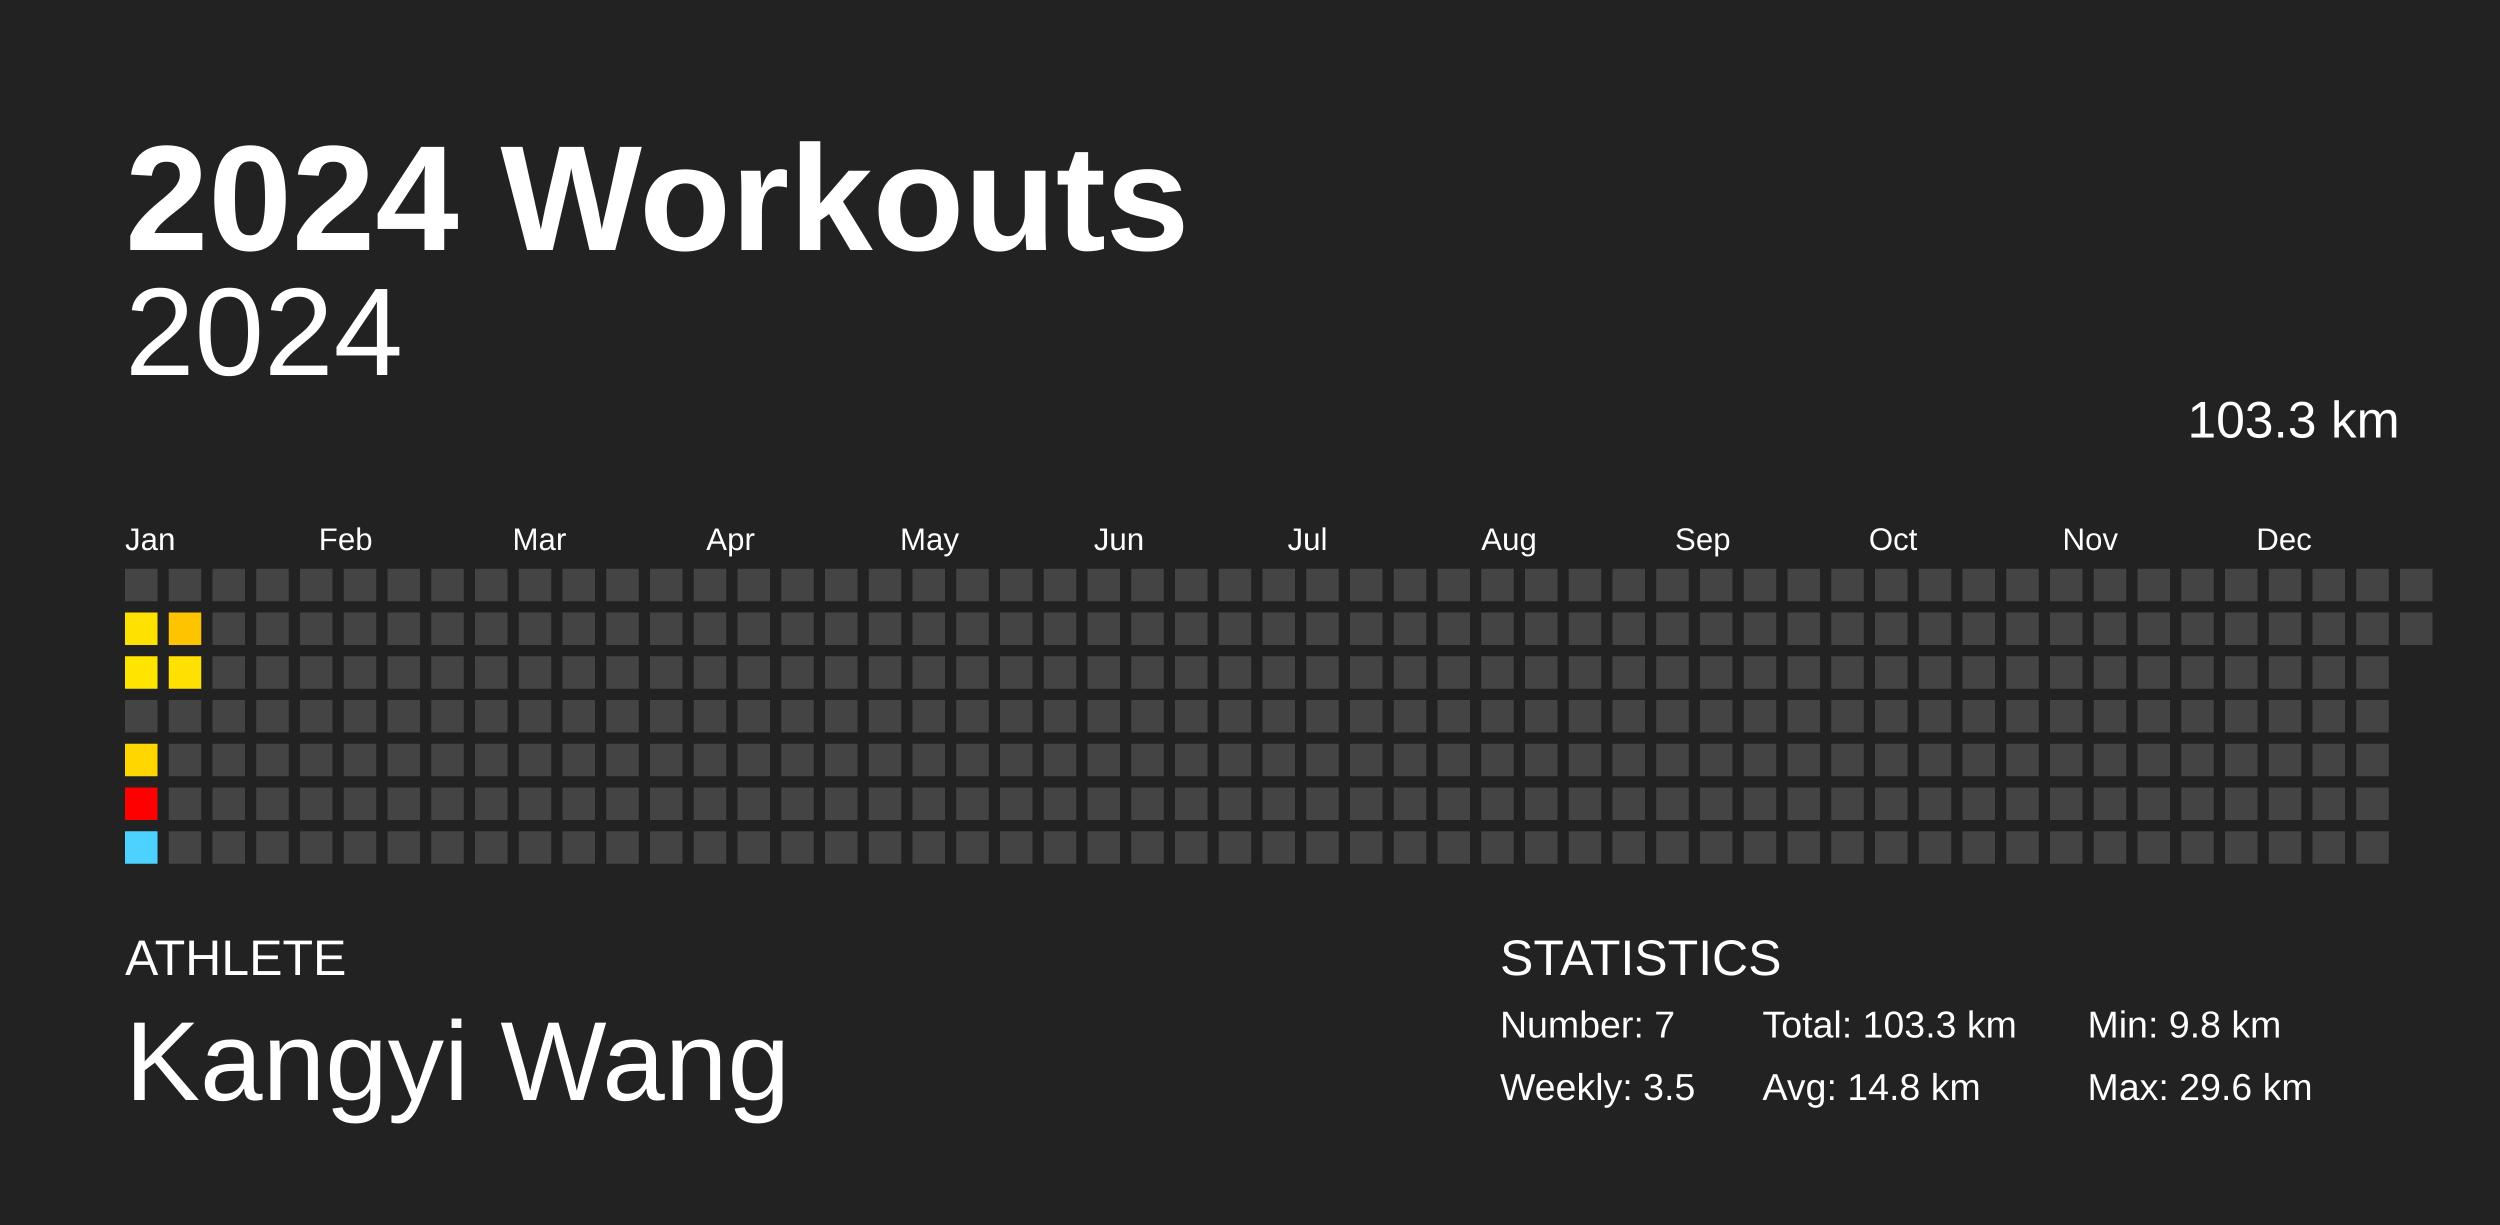
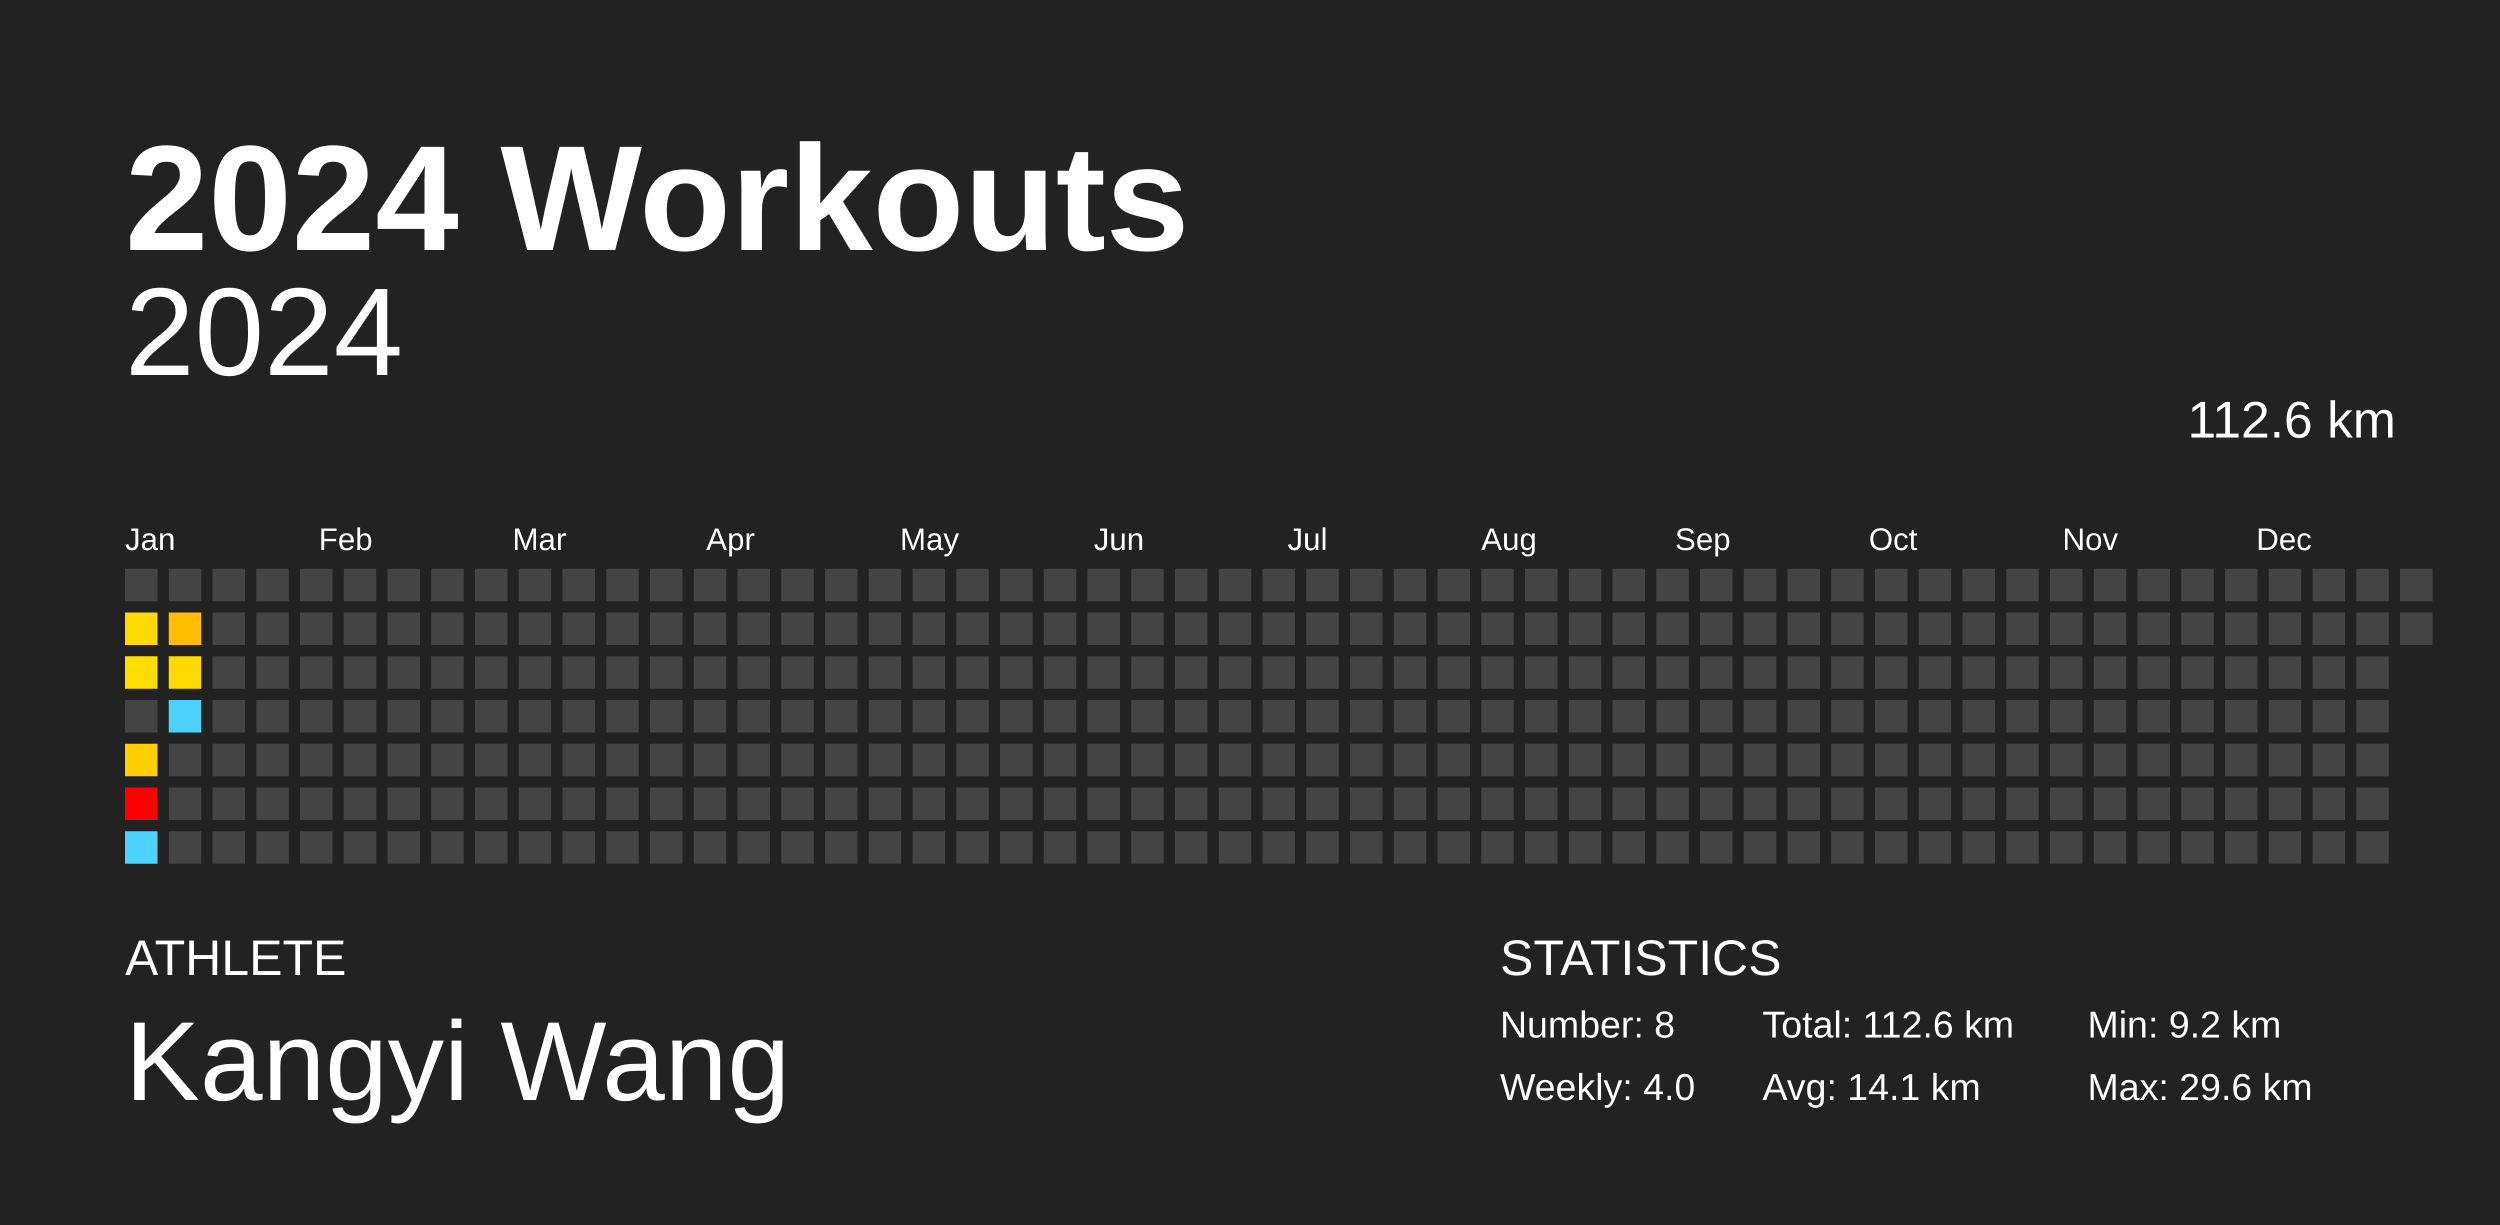
<svg xmlns="http://www.w3.org/2000/svg" baseProfile="full" height="98mm" version="1.1" viewBox="0,0,200,98" width="200mm">
  <defs />
  <rect fill="#222222" height="98" width="200" x="0" y="0" />
  <text fill="#FFFFFF" style="font-size:12px; font-family:Arial; font-weight:bold;" x="10" y="20">2024 Workouts</text>
  <text fill="#FFFFFF" style="font-size:4px; font-family:Arial" x="10" y="78">ATHLETE</text>
  <text fill="#FFFFFF" style="font-size:9px; font-family:Arial" x="10" y="88">Kangyi Wang</text>
  <text fill="#FFFFFF" style="font-size:4px; font-family:Arial" x="120" y="78">STATISTICS</text>
-   <text fill="#FFFFFF" style="font-size:3px; font-family:Arial" x="120" y="83">Number: 7</text>
-   <text fill="#FFFFFF" style="font-size:3px; font-family:Arial" x="120" y="88">Weekly: 3.5</text>
-   <text fill="#FFFFFF" style="font-size:3px; font-family:Arial" x="141" y="83">Total: 103.3 km</text>
-   <text fill="#FFFFFF" style="font-size:3px; font-family:Arial" x="141" y="88">Avg: 14.8 km</text>
-   <text fill="#FFFFFF" style="font-size:3px; font-family:Arial" x="167" y="83">Min: 9.8 km</text>
+   <text fill="#FFFFFF" style="font-size:3px; font-family:Arial" x="120" y="83">Number: 8</text>
+   <text fill="#FFFFFF" style="font-size:3px; font-family:Arial" x="120" y="88">Weekly: 4.0</text>
+   <text fill="#FFFFFF" style="font-size:3px; font-family:Arial" x="141" y="83">Total: 112.6 km</text>
+   <text fill="#FFFFFF" style="font-size:3px; font-family:Arial" x="141" y="88">Avg: 14.1 km</text>
+   <text fill="#FFFFFF" style="font-size:3px; font-family:Arial" x="167" y="83">Min: 9.2 km</text>
  <text fill="#FFFFFF" style="font-size:3px; font-family:Arial" x="167" y="88">Max: 29.6 km</text>
  <text alignment-baseline="hanging" fill="#FFFFFF" style="font-size:10.0px; font-family:Arial;" x="10" y="30">2024</text>
-   <text alignment-baseline="hanging" fill="#FFFFFF" style="font-size:4.125px; font-family:Arial;" x="175" y="35">103.3 km</text>
+   <text alignment-baseline="hanging" fill="#FFFFFF" style="font-size:4.125px; font-family:Arial;" x="175" y="35">112.6 km</text>
  <text fill="#FFFFFF" style="font-size:2.5px; font-family:Arial" x="10.0" y="44">Jan</text>
  <text fill="#FFFFFF" style="font-size:2.5px; font-family:Arial" x="25.5" y="44">Feb</text>
  <text fill="#FFFFFF" style="font-size:2.5px; font-family:Arial" x="41.0" y="44">Mar</text>
  <text fill="#FFFFFF" style="font-size:2.5px; font-family:Arial" x="56.5" y="44">Apr</text>
  <text fill="#FFFFFF" style="font-size:2.5px; font-family:Arial" x="72.0" y="44">May</text>
  <text fill="#FFFFFF" style="font-size:2.5px; font-family:Arial" x="87.5" y="44">Jun</text>
  <text fill="#FFFFFF" style="font-size:2.5px; font-family:Arial" x="103.0" y="44">Jul</text>
  <text fill="#FFFFFF" style="font-size:2.5px; font-family:Arial" x="118.5" y="44">Aug</text>
  <text fill="#FFFFFF" style="font-size:2.5px; font-family:Arial" x="134.0" y="44">Sep</text>
  <text fill="#FFFFFF" style="font-size:2.5px; font-family:Arial" x="149.5" y="44">Oct</text>
  <text fill="#FFFFFF" style="font-size:2.5px; font-family:Arial" x="165.0" y="44">Nov</text>
  <text fill="#FFFFFF" style="font-size:2.5px; font-family:Arial" x="180.5" y="44">Dec</text>
  <rect fill="#444444" height="2.6" width="2.6" x="10.0" y="45.5" />
-   <rect fill="#ffe100" height="2.6" width="2.6" x="10.0" y="49.0" />
-   <rect fill="#ffe400" height="2.6" width="2.6" x="10.0" y="52.5" />
+   <rect fill="#ffda00" height="2.6" width="2.6" x="10.0" y="49.0" />
+   <rect fill="#ffdd00" height="2.6" width="2.6" x="10.0" y="52.5" />
  <rect fill="#444444" height="2.6" width="2.6" x="10.0" y="56.0" />
-   <rect fill="#ffd600" height="2.6" width="2.6" x="10.0" y="59.5" />
+   <rect fill="#ffcf00" height="2.6" width="2.6" x="10.0" y="59.5" />
  <rect fill="red" height="2.6" width="2.6" x="10.0" y="63.0" />
  <rect fill="#4dd2ff" height="2.6" width="2.6" x="10.0" y="66.5" />
  <rect fill="#444444" height="2.6" width="2.6" x="13.5" y="45.5" />
-   <rect fill="#ffc400" height="2.6" width="2.6" x="13.5" y="49.0" />
-   <rect fill="#ffe000" height="2.6" width="2.6" x="13.5" y="52.5" />
-   <rect fill="#444444" height="2.6" width="2.6" x="13.5" y="56.0" />
+   <rect fill="#ffbe00" height="2.6" width="2.6" x="13.5" y="49.0" />
+   <rect fill="#ffda00" height="2.6" width="2.6" x="13.5" y="52.5" />
+   <rect fill="#4dd2ff" height="2.6" width="2.6" x="13.5" y="56.0" />
  <rect fill="#444444" height="2.6" width="2.6" x="13.5" y="59.5" />
  <rect fill="#444444" height="2.6" width="2.6" x="13.5" y="63.0" />
  <rect fill="#444444" height="2.6" width="2.6" x="13.5" y="66.5" />
  <rect fill="#444444" height="2.6" width="2.6" x="17.0" y="45.5" />
  <rect fill="#444444" height="2.6" width="2.6" x="17.0" y="49.0" />
  <rect fill="#444444" height="2.6" width="2.6" x="17.0" y="52.5" />
  <rect fill="#444444" height="2.6" width="2.6" x="17.0" y="56.0" />
  <rect fill="#444444" height="2.6" width="2.6" x="17.0" y="59.5" />
  <rect fill="#444444" height="2.6" width="2.6" x="17.0" y="63.0" />
  <rect fill="#444444" height="2.6" width="2.6" x="17.0" y="66.5" />
  <rect fill="#444444" height="2.6" width="2.6" x="20.5" y="45.5" />
  <rect fill="#444444" height="2.6" width="2.6" x="20.5" y="49.0" />
  <rect fill="#444444" height="2.6" width="2.6" x="20.5" y="52.5" />
  <rect fill="#444444" height="2.6" width="2.6" x="20.5" y="56.0" />
  <rect fill="#444444" height="2.6" width="2.6" x="20.5" y="59.5" />
  <rect fill="#444444" height="2.6" width="2.6" x="20.5" y="63.0" />
  <rect fill="#444444" height="2.6" width="2.6" x="20.5" y="66.5" />
  <rect fill="#444444" height="2.6" width="2.6" x="24.0" y="45.5" />
  <rect fill="#444444" height="2.6" width="2.6" x="24.0" y="49.0" />
  <rect fill="#444444" height="2.6" width="2.6" x="24.0" y="52.5" />
  <rect fill="#444444" height="2.6" width="2.6" x="24.0" y="56.0" />
  <rect fill="#444444" height="2.6" width="2.6" x="24.0" y="59.5" />
  <rect fill="#444444" height="2.6" width="2.6" x="24.0" y="63.0" />
  <rect fill="#444444" height="2.6" width="2.6" x="24.0" y="66.5" />
  <rect fill="#444444" height="2.6" width="2.6" x="27.5" y="45.5" />
  <rect fill="#444444" height="2.6" width="2.6" x="27.5" y="49.0" />
  <rect fill="#444444" height="2.6" width="2.6" x="27.5" y="52.5" />
  <rect fill="#444444" height="2.6" width="2.6" x="27.5" y="56.0" />
  <rect fill="#444444" height="2.6" width="2.6" x="27.5" y="59.5" />
  <rect fill="#444444" height="2.6" width="2.6" x="27.5" y="63.0" />
  <rect fill="#444444" height="2.6" width="2.6" x="27.5" y="66.5" />
  <rect fill="#444444" height="2.6" width="2.6" x="31.0" y="45.5" />
  <rect fill="#444444" height="2.6" width="2.6" x="31.0" y="49.0" />
  <rect fill="#444444" height="2.6" width="2.6" x="31.0" y="52.5" />
  <rect fill="#444444" height="2.6" width="2.6" x="31.0" y="56.0" />
  <rect fill="#444444" height="2.6" width="2.6" x="31.0" y="59.5" />
  <rect fill="#444444" height="2.6" width="2.6" x="31.0" y="63.0" />
  <rect fill="#444444" height="2.6" width="2.6" x="31.0" y="66.5" />
  <rect fill="#444444" height="2.6" width="2.6" x="34.5" y="45.5" />
  <rect fill="#444444" height="2.6" width="2.6" x="34.5" y="49.0" />
  <rect fill="#444444" height="2.6" width="2.6" x="34.5" y="52.5" />
  <rect fill="#444444" height="2.6" width="2.6" x="34.5" y="56.0" />
  <rect fill="#444444" height="2.6" width="2.6" x="34.5" y="59.5" />
  <rect fill="#444444" height="2.6" width="2.6" x="34.5" y="63.0" />
  <rect fill="#444444" height="2.6" width="2.6" x="34.5" y="66.5" />
  <rect fill="#444444" height="2.6" width="2.6" x="38.0" y="45.5" />
  <rect fill="#444444" height="2.6" width="2.6" x="38.0" y="49.0" />
  <rect fill="#444444" height="2.6" width="2.6" x="38.0" y="52.5" />
  <rect fill="#444444" height="2.6" width="2.6" x="38.0" y="56.0" />
  <rect fill="#444444" height="2.6" width="2.6" x="38.0" y="59.5" />
  <rect fill="#444444" height="2.6" width="2.6" x="38.0" y="63.0" />
  <rect fill="#444444" height="2.6" width="2.6" x="38.0" y="66.5" />
  <rect fill="#444444" height="2.6" width="2.6" x="41.5" y="45.5" />
  <rect fill="#444444" height="2.6" width="2.6" x="41.5" y="49.0" />
  <rect fill="#444444" height="2.6" width="2.6" x="41.5" y="52.5" />
  <rect fill="#444444" height="2.6" width="2.6" x="41.5" y="56.0" />
  <rect fill="#444444" height="2.6" width="2.6" x="41.5" y="59.5" />
  <rect fill="#444444" height="2.6" width="2.6" x="41.5" y="63.0" />
  <rect fill="#444444" height="2.6" width="2.6" x="41.5" y="66.5" />
  <rect fill="#444444" height="2.6" width="2.6" x="45.0" y="45.5" />
  <rect fill="#444444" height="2.6" width="2.6" x="45.0" y="49.0" />
  <rect fill="#444444" height="2.6" width="2.6" x="45.0" y="52.5" />
  <rect fill="#444444" height="2.6" width="2.6" x="45.0" y="56.0" />
  <rect fill="#444444" height="2.6" width="2.6" x="45.0" y="59.5" />
  <rect fill="#444444" height="2.6" width="2.6" x="45.0" y="63.0" />
  <rect fill="#444444" height="2.6" width="2.6" x="45.0" y="66.5" />
  <rect fill="#444444" height="2.6" width="2.6" x="48.5" y="45.5" />
  <rect fill="#444444" height="2.6" width="2.6" x="48.5" y="49.0" />
  <rect fill="#444444" height="2.6" width="2.6" x="48.5" y="52.5" />
  <rect fill="#444444" height="2.6" width="2.6" x="48.5" y="56.0" />
  <rect fill="#444444" height="2.6" width="2.6" x="48.5" y="59.5" />
  <rect fill="#444444" height="2.6" width="2.6" x="48.5" y="63.0" />
  <rect fill="#444444" height="2.6" width="2.6" x="48.5" y="66.5" />
  <rect fill="#444444" height="2.6" width="2.6" x="52.0" y="45.5" />
  <rect fill="#444444" height="2.6" width="2.6" x="52.0" y="49.0" />
  <rect fill="#444444" height="2.6" width="2.6" x="52.0" y="52.5" />
  <rect fill="#444444" height="2.6" width="2.6" x="52.0" y="56.0" />
  <rect fill="#444444" height="2.6" width="2.6" x="52.0" y="59.5" />
  <rect fill="#444444" height="2.6" width="2.6" x="52.0" y="63.0" />
  <rect fill="#444444" height="2.6" width="2.6" x="52.0" y="66.5" />
  <rect fill="#444444" height="2.6" width="2.6" x="55.5" y="45.5" />
  <rect fill="#444444" height="2.6" width="2.6" x="55.5" y="49.0" />
  <rect fill="#444444" height="2.6" width="2.6" x="55.5" y="52.5" />
  <rect fill="#444444" height="2.6" width="2.6" x="55.5" y="56.0" />
  <rect fill="#444444" height="2.6" width="2.6" x="55.5" y="59.5" />
  <rect fill="#444444" height="2.6" width="2.6" x="55.5" y="63.0" />
  <rect fill="#444444" height="2.6" width="2.6" x="55.5" y="66.5" />
  <rect fill="#444444" height="2.6" width="2.6" x="59.0" y="45.5" />
  <rect fill="#444444" height="2.6" width="2.6" x="59.0" y="49.0" />
  <rect fill="#444444" height="2.6" width="2.6" x="59.0" y="52.5" />
  <rect fill="#444444" height="2.6" width="2.6" x="59.0" y="56.0" />
  <rect fill="#444444" height="2.6" width="2.6" x="59.0" y="59.5" />
  <rect fill="#444444" height="2.6" width="2.6" x="59.0" y="63.0" />
  <rect fill="#444444" height="2.6" width="2.6" x="59.0" y="66.5" />
  <rect fill="#444444" height="2.6" width="2.6" x="62.5" y="45.5" />
  <rect fill="#444444" height="2.6" width="2.6" x="62.5" y="49.0" />
  <rect fill="#444444" height="2.6" width="2.6" x="62.5" y="52.5" />
  <rect fill="#444444" height="2.6" width="2.6" x="62.5" y="56.0" />
  <rect fill="#444444" height="2.6" width="2.6" x="62.5" y="59.5" />
  <rect fill="#444444" height="2.6" width="2.6" x="62.5" y="63.0" />
  <rect fill="#444444" height="2.6" width="2.6" x="62.5" y="66.5" />
  <rect fill="#444444" height="2.6" width="2.6" x="66.0" y="45.5" />
  <rect fill="#444444" height="2.6" width="2.6" x="66.0" y="49.0" />
  <rect fill="#444444" height="2.6" width="2.6" x="66.0" y="52.5" />
  <rect fill="#444444" height="2.6" width="2.6" x="66.0" y="56.0" />
  <rect fill="#444444" height="2.6" width="2.6" x="66.0" y="59.5" />
  <rect fill="#444444" height="2.6" width="2.6" x="66.0" y="63.0" />
  <rect fill="#444444" height="2.6" width="2.6" x="66.0" y="66.5" />
  <rect fill="#444444" height="2.6" width="2.6" x="69.5" y="45.5" />
  <rect fill="#444444" height="2.6" width="2.6" x="69.5" y="49.0" />
  <rect fill="#444444" height="2.6" width="2.6" x="69.5" y="52.5" />
  <rect fill="#444444" height="2.6" width="2.6" x="69.5" y="56.0" />
  <rect fill="#444444" height="2.6" width="2.6" x="69.5" y="59.5" />
  <rect fill="#444444" height="2.6" width="2.6" x="69.5" y="63.0" />
  <rect fill="#444444" height="2.6" width="2.6" x="69.5" y="66.5" />
  <rect fill="#444444" height="2.6" width="2.6" x="73.0" y="45.5" />
  <rect fill="#444444" height="2.6" width="2.6" x="73.0" y="49.0" />
  <rect fill="#444444" height="2.6" width="2.6" x="73.0" y="52.5" />
  <rect fill="#444444" height="2.6" width="2.6" x="73.0" y="56.0" />
  <rect fill="#444444" height="2.6" width="2.6" x="73.0" y="59.5" />
  <rect fill="#444444" height="2.6" width="2.6" x="73.0" y="63.0" />
  <rect fill="#444444" height="2.6" width="2.6" x="73.0" y="66.5" />
  <rect fill="#444444" height="2.6" width="2.6" x="76.5" y="45.5" />
  <rect fill="#444444" height="2.6" width="2.6" x="76.5" y="49.0" />
  <rect fill="#444444" height="2.6" width="2.6" x="76.5" y="52.5" />
  <rect fill="#444444" height="2.6" width="2.6" x="76.5" y="56.0" />
  <rect fill="#444444" height="2.6" width="2.6" x="76.5" y="59.5" />
  <rect fill="#444444" height="2.6" width="2.6" x="76.5" y="63.0" />
  <rect fill="#444444" height="2.6" width="2.6" x="76.5" y="66.5" />
  <rect fill="#444444" height="2.6" width="2.6" x="80.0" y="45.5" />
  <rect fill="#444444" height="2.6" width="2.6" x="80.0" y="49.0" />
  <rect fill="#444444" height="2.6" width="2.6" x="80.0" y="52.5" />
  <rect fill="#444444" height="2.6" width="2.6" x="80.0" y="56.0" />
  <rect fill="#444444" height="2.6" width="2.6" x="80.0" y="59.5" />
  <rect fill="#444444" height="2.6" width="2.6" x="80.0" y="63.0" />
  <rect fill="#444444" height="2.6" width="2.6" x="80.0" y="66.5" />
  <rect fill="#444444" height="2.6" width="2.6" x="83.5" y="45.5" />
  <rect fill="#444444" height="2.6" width="2.6" x="83.5" y="49.0" />
  <rect fill="#444444" height="2.6" width="2.6" x="83.5" y="52.5" />
  <rect fill="#444444" height="2.6" width="2.6" x="83.5" y="56.0" />
  <rect fill="#444444" height="2.6" width="2.6" x="83.5" y="59.5" />
  <rect fill="#444444" height="2.6" width="2.6" x="83.5" y="63.0" />
  <rect fill="#444444" height="2.6" width="2.6" x="83.5" y="66.5" />
  <rect fill="#444444" height="2.6" width="2.6" x="87.0" y="45.5" />
  <rect fill="#444444" height="2.6" width="2.6" x="87.0" y="49.0" />
  <rect fill="#444444" height="2.6" width="2.6" x="87.0" y="52.5" />
  <rect fill="#444444" height="2.6" width="2.6" x="87.0" y="56.0" />
  <rect fill="#444444" height="2.6" width="2.6" x="87.0" y="59.5" />
  <rect fill="#444444" height="2.6" width="2.6" x="87.0" y="63.0" />
  <rect fill="#444444" height="2.6" width="2.6" x="87.0" y="66.5" />
  <rect fill="#444444" height="2.6" width="2.6" x="90.5" y="45.5" />
  <rect fill="#444444" height="2.6" width="2.6" x="90.5" y="49.0" />
  <rect fill="#444444" height="2.6" width="2.6" x="90.5" y="52.5" />
  <rect fill="#444444" height="2.6" width="2.6" x="90.5" y="56.0" />
  <rect fill="#444444" height="2.6" width="2.6" x="90.5" y="59.5" />
  <rect fill="#444444" height="2.6" width="2.6" x="90.5" y="63.0" />
  <rect fill="#444444" height="2.6" width="2.6" x="90.5" y="66.5" />
  <rect fill="#444444" height="2.6" width="2.6" x="94.0" y="45.5" />
  <rect fill="#444444" height="2.6" width="2.6" x="94.0" y="49.0" />
  <rect fill="#444444" height="2.6" width="2.6" x="94.0" y="52.5" />
  <rect fill="#444444" height="2.6" width="2.6" x="94.0" y="56.0" />
  <rect fill="#444444" height="2.6" width="2.6" x="94.0" y="59.5" />
  <rect fill="#444444" height="2.6" width="2.6" x="94.0" y="63.0" />
  <rect fill="#444444" height="2.6" width="2.6" x="94.0" y="66.5" />
  <rect fill="#444444" height="2.6" width="2.6" x="97.5" y="45.5" />
  <rect fill="#444444" height="2.6" width="2.6" x="97.5" y="49.0" />
  <rect fill="#444444" height="2.6" width="2.6" x="97.5" y="52.5" />
  <rect fill="#444444" height="2.6" width="2.6" x="97.5" y="56.0" />
  <rect fill="#444444" height="2.6" width="2.6" x="97.5" y="59.5" />
  <rect fill="#444444" height="2.6" width="2.6" x="97.5" y="63.0" />
  <rect fill="#444444" height="2.6" width="2.6" x="97.5" y="66.5" />
  <rect fill="#444444" height="2.6" width="2.6" x="101.0" y="45.5" />
  <rect fill="#444444" height="2.6" width="2.6" x="101.0" y="49.0" />
  <rect fill="#444444" height="2.6" width="2.6" x="101.0" y="52.5" />
  <rect fill="#444444" height="2.6" width="2.6" x="101.0" y="56.0" />
  <rect fill="#444444" height="2.6" width="2.6" x="101.0" y="59.5" />
  <rect fill="#444444" height="2.6" width="2.6" x="101.0" y="63.0" />
  <rect fill="#444444" height="2.6" width="2.6" x="101.0" y="66.5" />
  <rect fill="#444444" height="2.6" width="2.6" x="104.5" y="45.5" />
  <rect fill="#444444" height="2.6" width="2.6" x="104.5" y="49.0" />
  <rect fill="#444444" height="2.6" width="2.6" x="104.5" y="52.5" />
  <rect fill="#444444" height="2.6" width="2.6" x="104.5" y="56.0" />
  <rect fill="#444444" height="2.6" width="2.6" x="104.5" y="59.5" />
  <rect fill="#444444" height="2.6" width="2.6" x="104.5" y="63.0" />
  <rect fill="#444444" height="2.6" width="2.6" x="104.5" y="66.5" />
  <rect fill="#444444" height="2.6" width="2.6" x="108.0" y="45.5" />
  <rect fill="#444444" height="2.6" width="2.6" x="108.0" y="49.0" />
  <rect fill="#444444" height="2.6" width="2.6" x="108.0" y="52.5" />
  <rect fill="#444444" height="2.6" width="2.6" x="108.0" y="56.0" />
  <rect fill="#444444" height="2.6" width="2.6" x="108.0" y="59.5" />
  <rect fill="#444444" height="2.6" width="2.6" x="108.0" y="63.0" />
  <rect fill="#444444" height="2.6" width="2.6" x="108.0" y="66.5" />
  <rect fill="#444444" height="2.6" width="2.6" x="111.5" y="45.5" />
  <rect fill="#444444" height="2.6" width="2.6" x="111.5" y="49.0" />
  <rect fill="#444444" height="2.6" width="2.6" x="111.5" y="52.5" />
  <rect fill="#444444" height="2.6" width="2.6" x="111.5" y="56.0" />
  <rect fill="#444444" height="2.6" width="2.6" x="111.5" y="59.5" />
  <rect fill="#444444" height="2.6" width="2.6" x="111.5" y="63.0" />
  <rect fill="#444444" height="2.6" width="2.6" x="111.5" y="66.5" />
  <rect fill="#444444" height="2.6" width="2.6" x="115.0" y="45.5" />
  <rect fill="#444444" height="2.6" width="2.6" x="115.0" y="49.0" />
  <rect fill="#444444" height="2.6" width="2.6" x="115.0" y="52.5" />
  <rect fill="#444444" height="2.6" width="2.6" x="115.0" y="56.0" />
  <rect fill="#444444" height="2.6" width="2.6" x="115.0" y="59.5" />
  <rect fill="#444444" height="2.6" width="2.6" x="115.0" y="63.0" />
  <rect fill="#444444" height="2.6" width="2.6" x="115.0" y="66.5" />
  <rect fill="#444444" height="2.6" width="2.6" x="118.5" y="45.5" />
  <rect fill="#444444" height="2.6" width="2.6" x="118.5" y="49.0" />
  <rect fill="#444444" height="2.6" width="2.6" x="118.5" y="52.5" />
  <rect fill="#444444" height="2.6" width="2.6" x="118.5" y="56.0" />
  <rect fill="#444444" height="2.6" width="2.6" x="118.5" y="59.5" />
  <rect fill="#444444" height="2.6" width="2.6" x="118.5" y="63.0" />
  <rect fill="#444444" height="2.6" width="2.6" x="118.5" y="66.5" />
  <rect fill="#444444" height="2.6" width="2.6" x="122.0" y="45.5" />
  <rect fill="#444444" height="2.6" width="2.6" x="122.0" y="49.0" />
  <rect fill="#444444" height="2.6" width="2.6" x="122.0" y="52.5" />
  <rect fill="#444444" height="2.6" width="2.6" x="122.0" y="56.0" />
  <rect fill="#444444" height="2.6" width="2.6" x="122.0" y="59.5" />
  <rect fill="#444444" height="2.6" width="2.6" x="122.0" y="63.0" />
  <rect fill="#444444" height="2.6" width="2.6" x="122.0" y="66.5" />
  <rect fill="#444444" height="2.6" width="2.6" x="125.5" y="45.5" />
  <rect fill="#444444" height="2.6" width="2.6" x="125.5" y="49.0" />
  <rect fill="#444444" height="2.6" width="2.6" x="125.5" y="52.5" />
  <rect fill="#444444" height="2.6" width="2.6" x="125.5" y="56.0" />
  <rect fill="#444444" height="2.6" width="2.6" x="125.5" y="59.5" />
  <rect fill="#444444" height="2.6" width="2.6" x="125.5" y="63.0" />
  <rect fill="#444444" height="2.6" width="2.6" x="125.5" y="66.5" />
  <rect fill="#444444" height="2.6" width="2.6" x="129.0" y="45.5" />
  <rect fill="#444444" height="2.6" width="2.6" x="129.0" y="49.0" />
  <rect fill="#444444" height="2.6" width="2.6" x="129.0" y="52.5" />
  <rect fill="#444444" height="2.6" width="2.6" x="129.0" y="56.0" />
  <rect fill="#444444" height="2.6" width="2.6" x="129.0" y="59.5" />
  <rect fill="#444444" height="2.6" width="2.6" x="129.0" y="63.0" />
  <rect fill="#444444" height="2.6" width="2.6" x="129.0" y="66.5" />
  <rect fill="#444444" height="2.6" width="2.6" x="132.5" y="45.5" />
  <rect fill="#444444" height="2.6" width="2.6" x="132.5" y="49.0" />
  <rect fill="#444444" height="2.6" width="2.6" x="132.5" y="52.5" />
  <rect fill="#444444" height="2.6" width="2.6" x="132.5" y="56.0" />
  <rect fill="#444444" height="2.6" width="2.6" x="132.5" y="59.5" />
  <rect fill="#444444" height="2.6" width="2.6" x="132.5" y="63.0" />
  <rect fill="#444444" height="2.6" width="2.6" x="132.5" y="66.5" />
  <rect fill="#444444" height="2.6" width="2.6" x="136.0" y="45.5" />
  <rect fill="#444444" height="2.6" width="2.6" x="136.0" y="49.0" />
  <rect fill="#444444" height="2.6" width="2.6" x="136.0" y="52.5" />
  <rect fill="#444444" height="2.6" width="2.6" x="136.0" y="56.0" />
  <rect fill="#444444" height="2.6" width="2.6" x="136.0" y="59.5" />
  <rect fill="#444444" height="2.6" width="2.6" x="136.0" y="63.0" />
  <rect fill="#444444" height="2.6" width="2.6" x="136.0" y="66.5" />
  <rect fill="#444444" height="2.6" width="2.6" x="139.5" y="45.5" />
  <rect fill="#444444" height="2.6" width="2.6" x="139.5" y="49.0" />
  <rect fill="#444444" height="2.6" width="2.6" x="139.5" y="52.5" />
  <rect fill="#444444" height="2.6" width="2.6" x="139.5" y="56.0" />
  <rect fill="#444444" height="2.6" width="2.6" x="139.5" y="59.5" />
  <rect fill="#444444" height="2.6" width="2.6" x="139.5" y="63.0" />
  <rect fill="#444444" height="2.6" width="2.6" x="139.5" y="66.5" />
  <rect fill="#444444" height="2.6" width="2.6" x="143.0" y="45.5" />
  <rect fill="#444444" height="2.6" width="2.6" x="143.0" y="49.0" />
  <rect fill="#444444" height="2.6" width="2.6" x="143.0" y="52.5" />
  <rect fill="#444444" height="2.6" width="2.6" x="143.0" y="56.0" />
  <rect fill="#444444" height="2.6" width="2.6" x="143.0" y="59.5" />
  <rect fill="#444444" height="2.6" width="2.6" x="143.0" y="63.0" />
  <rect fill="#444444" height="2.6" width="2.6" x="143.0" y="66.5" />
  <rect fill="#444444" height="2.6" width="2.6" x="146.5" y="45.5" />
  <rect fill="#444444" height="2.6" width="2.6" x="146.5" y="49.0" />
  <rect fill="#444444" height="2.6" width="2.6" x="146.5" y="52.5" />
  <rect fill="#444444" height="2.6" width="2.6" x="146.5" y="56.0" />
  <rect fill="#444444" height="2.6" width="2.6" x="146.5" y="59.5" />
  <rect fill="#444444" height="2.6" width="2.6" x="146.5" y="63.0" />
  <rect fill="#444444" height="2.6" width="2.6" x="146.5" y="66.5" />
  <rect fill="#444444" height="2.6" width="2.6" x="150.0" y="45.5" />
  <rect fill="#444444" height="2.6" width="2.6" x="150.0" y="49.0" />
  <rect fill="#444444" height="2.6" width="2.6" x="150.0" y="52.5" />
  <rect fill="#444444" height="2.6" width="2.6" x="150.0" y="56.0" />
  <rect fill="#444444" height="2.6" width="2.6" x="150.0" y="59.5" />
  <rect fill="#444444" height="2.6" width="2.6" x="150.0" y="63.0" />
  <rect fill="#444444" height="2.6" width="2.6" x="150.0" y="66.5" />
  <rect fill="#444444" height="2.6" width="2.6" x="153.5" y="45.5" />
  <rect fill="#444444" height="2.6" width="2.6" x="153.5" y="49.0" />
  <rect fill="#444444" height="2.6" width="2.6" x="153.5" y="52.5" />
  <rect fill="#444444" height="2.6" width="2.6" x="153.5" y="56.0" />
  <rect fill="#444444" height="2.6" width="2.6" x="153.5" y="59.5" />
  <rect fill="#444444" height="2.6" width="2.6" x="153.5" y="63.0" />
  <rect fill="#444444" height="2.6" width="2.6" x="153.5" y="66.5" />
  <rect fill="#444444" height="2.6" width="2.6" x="157.0" y="45.5" />
  <rect fill="#444444" height="2.6" width="2.6" x="157.0" y="49.0" />
  <rect fill="#444444" height="2.6" width="2.6" x="157.0" y="52.5" />
  <rect fill="#444444" height="2.6" width="2.6" x="157.0" y="56.0" />
  <rect fill="#444444" height="2.6" width="2.6" x="157.0" y="59.5" />
  <rect fill="#444444" height="2.6" width="2.6" x="157.0" y="63.0" />
  <rect fill="#444444" height="2.6" width="2.6" x="157.0" y="66.5" />
  <rect fill="#444444" height="2.6" width="2.6" x="160.5" y="45.5" />
  <rect fill="#444444" height="2.6" width="2.6" x="160.5" y="49.0" />
  <rect fill="#444444" height="2.6" width="2.6" x="160.5" y="52.5" />
  <rect fill="#444444" height="2.6" width="2.6" x="160.5" y="56.0" />
  <rect fill="#444444" height="2.6" width="2.6" x="160.5" y="59.5" />
  <rect fill="#444444" height="2.6" width="2.6" x="160.5" y="63.0" />
  <rect fill="#444444" height="2.6" width="2.6" x="160.5" y="66.5" />
  <rect fill="#444444" height="2.6" width="2.6" x="164.0" y="45.5" />
  <rect fill="#444444" height="2.6" width="2.6" x="164.0" y="49.0" />
  <rect fill="#444444" height="2.6" width="2.6" x="164.0" y="52.5" />
  <rect fill="#444444" height="2.6" width="2.6" x="164.0" y="56.0" />
  <rect fill="#444444" height="2.6" width="2.6" x="164.0" y="59.5" />
  <rect fill="#444444" height="2.6" width="2.6" x="164.0" y="63.0" />
  <rect fill="#444444" height="2.6" width="2.6" x="164.0" y="66.5" />
  <rect fill="#444444" height="2.6" width="2.6" x="167.5" y="45.5" />
  <rect fill="#444444" height="2.6" width="2.6" x="167.5" y="49.0" />
  <rect fill="#444444" height="2.6" width="2.6" x="167.5" y="52.5" />
  <rect fill="#444444" height="2.6" width="2.6" x="167.5" y="56.0" />
  <rect fill="#444444" height="2.6" width="2.6" x="167.5" y="59.5" />
  <rect fill="#444444" height="2.6" width="2.6" x="167.5" y="63.0" />
  <rect fill="#444444" height="2.6" width="2.6" x="167.5" y="66.5" />
  <rect fill="#444444" height="2.6" width="2.6" x="171.0" y="45.5" />
  <rect fill="#444444" height="2.6" width="2.6" x="171.0" y="49.0" />
  <rect fill="#444444" height="2.6" width="2.6" x="171.0" y="52.5" />
  <rect fill="#444444" height="2.6" width="2.6" x="171.0" y="56.0" />
  <rect fill="#444444" height="2.6" width="2.6" x="171.0" y="59.5" />
  <rect fill="#444444" height="2.6" width="2.6" x="171.0" y="63.0" />
  <rect fill="#444444" height="2.6" width="2.6" x="171.0" y="66.5" />
  <rect fill="#444444" height="2.6" width="2.6" x="174.5" y="45.5" />
  <rect fill="#444444" height="2.6" width="2.6" x="174.5" y="49.0" />
  <rect fill="#444444" height="2.6" width="2.6" x="174.5" y="52.5" />
  <rect fill="#444444" height="2.6" width="2.6" x="174.5" y="56.0" />
  <rect fill="#444444" height="2.6" width="2.6" x="174.5" y="59.5" />
  <rect fill="#444444" height="2.6" width="2.6" x="174.5" y="63.0" />
  <rect fill="#444444" height="2.6" width="2.6" x="174.5" y="66.5" />
  <rect fill="#444444" height="2.6" width="2.6" x="178.0" y="45.5" />
  <rect fill="#444444" height="2.6" width="2.6" x="178.0" y="49.0" />
  <rect fill="#444444" height="2.6" width="2.6" x="178.0" y="52.5" />
  <rect fill="#444444" height="2.6" width="2.6" x="178.0" y="56.0" />
  <rect fill="#444444" height="2.6" width="2.6" x="178.0" y="59.5" />
  <rect fill="#444444" height="2.6" width="2.6" x="178.0" y="63.0" />
  <rect fill="#444444" height="2.6" width="2.6" x="178.0" y="66.5" />
  <rect fill="#444444" height="2.6" width="2.6" x="181.5" y="45.5" />
  <rect fill="#444444" height="2.6" width="2.6" x="181.5" y="49.0" />
  <rect fill="#444444" height="2.6" width="2.6" x="181.5" y="52.5" />
  <rect fill="#444444" height="2.6" width="2.6" x="181.5" y="56.0" />
  <rect fill="#444444" height="2.6" width="2.6" x="181.5" y="59.5" />
  <rect fill="#444444" height="2.6" width="2.6" x="181.5" y="63.0" />
  <rect fill="#444444" height="2.6" width="2.6" x="181.5" y="66.5" />
  <rect fill="#444444" height="2.6" width="2.6" x="185.0" y="45.5" />
  <rect fill="#444444" height="2.6" width="2.6" x="185.0" y="49.0" />
  <rect fill="#444444" height="2.6" width="2.6" x="185.0" y="52.5" />
  <rect fill="#444444" height="2.6" width="2.6" x="185.0" y="56.0" />
  <rect fill="#444444" height="2.6" width="2.6" x="185.0" y="59.5" />
  <rect fill="#444444" height="2.6" width="2.6" x="185.0" y="63.0" />
  <rect fill="#444444" height="2.6" width="2.6" x="185.0" y="66.5" />
  <rect fill="#444444" height="2.6" width="2.6" x="188.5" y="45.5" />
  <rect fill="#444444" height="2.6" width="2.6" x="188.5" y="49.0" />
  <rect fill="#444444" height="2.6" width="2.6" x="188.5" y="52.5" />
  <rect fill="#444444" height="2.6" width="2.6" x="188.5" y="56.0" />
  <rect fill="#444444" height="2.6" width="2.6" x="188.5" y="59.5" />
  <rect fill="#444444" height="2.6" width="2.6" x="188.5" y="63.0" />
  <rect fill="#444444" height="2.6" width="2.6" x="188.5" y="66.5" />
  <rect fill="#444444" height="2.6" width="2.6" x="192.0" y="45.5" />
  <rect fill="#444444" height="2.6" width="2.6" x="192.0" y="49.0" />
</svg>
